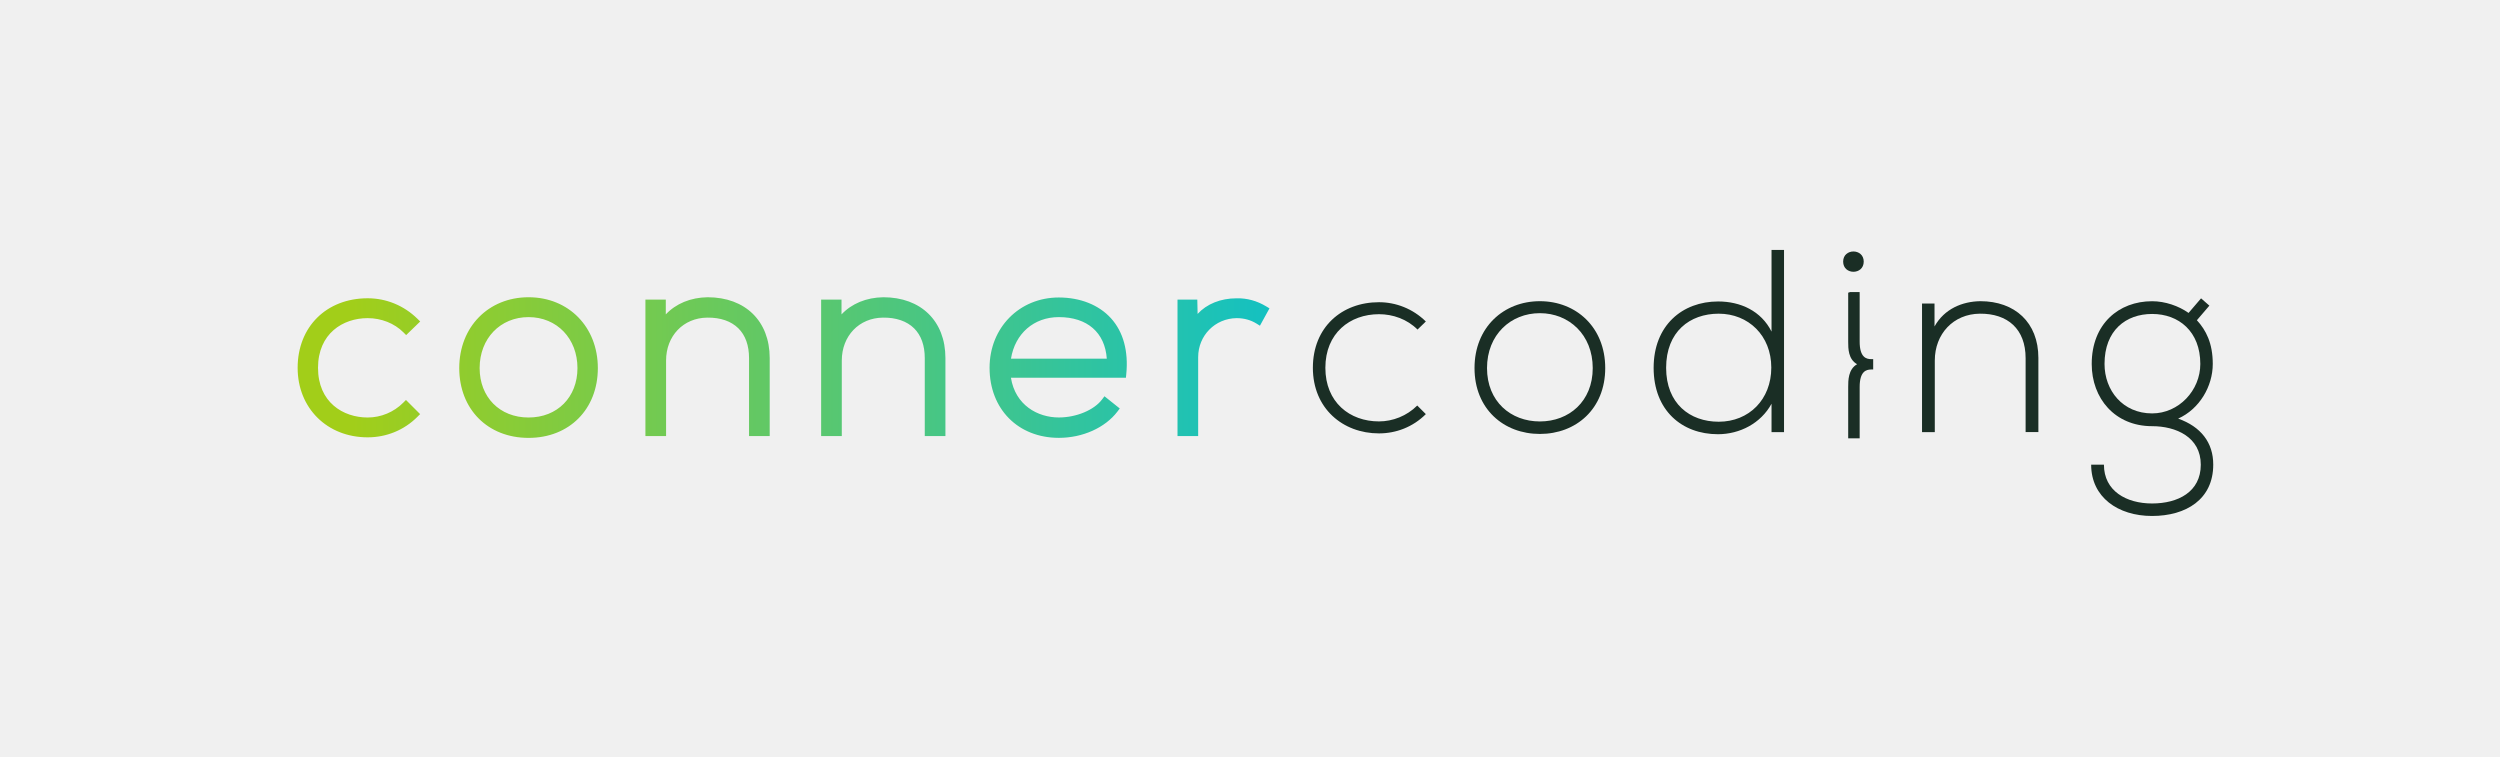
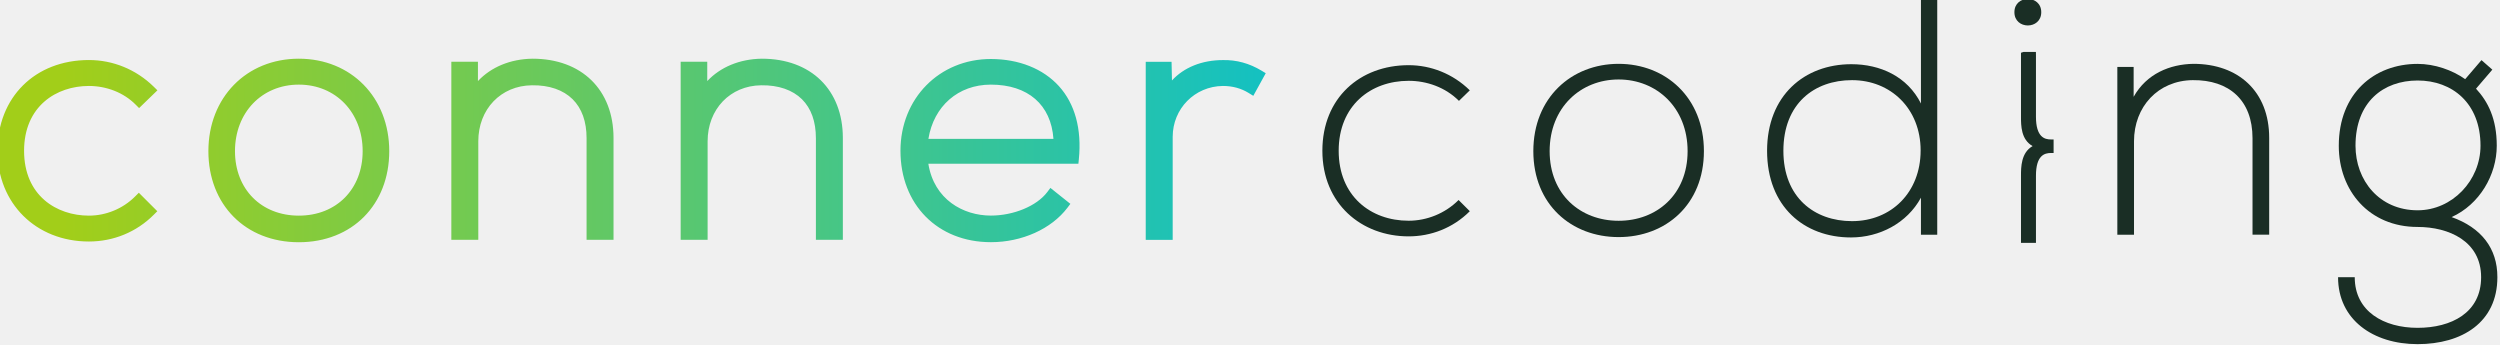
- <svg xmlns="http://www.w3.org/2000/svg" version="1.1" id="Layer_1" x="0px" y="0px" viewBox="0 0 634.24 191.93" style="enable-background:new 0 0 634.24 191.93;" xml:space="preserve">
+ <svg xmlns="http://www.w3.org/2000/svg" version="1.1" id="Layer_1" x="0px" y="0px" viewBox="76 64 486 67" style="enable-background:new 0 0 634.24 191.93;" xml:space="preserve">
  <style type="text/css">
	.st0{fill:url(#SVGID_1_);}
	.st2{fill:rgb(26,46,37);}
@media(prefers-color-scheme: dark) {
	.st2{fill:#FFFFFF;}
}
</style>
  <linearGradient id="SVGID_1_" gradientUnits="userSpaceOnUse" x1="75.507" y1="93.253" x2="322.068" y2="93.253">
    <stop offset="0.051" style="stop-color:#A2CE19" />
    <stop offset="1" style="stop-color:#14C1C1" />
  </linearGradient>
  <path class="st0" d="M80.68,93.32c0,8.71,6.33,12.6,12.6,12.6c3.35,0,6.63-1.36,9-3.74l0.71-0.71l3.59,3.59l-0.71,0.71  c-3.34,3.34-7.81,5.18-12.59,5.18c-10.3,0-17.77-7.42-17.77-17.64c0-10.39,7.31-17.64,17.77-17.64c4.71,0,9.18,1.84,12.59,5.17  l0.73,0.72l-3.56,3.45l-0.7-0.7c-2.29-2.29-5.6-3.6-9.07-3.6C87.01,80.71,80.68,84.61,80.68,93.32z M151.67,93.38  c0,10.43-7.23,17.71-17.58,17.71s-17.58-7.28-17.58-17.71c0-10.41,7.39-17.97,17.58-17.97S151.67,82.97,151.67,93.38z M146.5,93.38  c0-7.5-5.22-12.93-12.41-12.93c-7.19,0-12.41,5.44-12.41,12.93c0,7.38,5.1,12.54,12.41,12.54C141.4,105.92,146.5,100.77,146.5,93.38  z M179.52,75.41c-4.31,0.06-8.04,1.62-10.61,4.35v-3.76h-5.17v34.62h5.24V91.47c0-6.25,4.39-10.83,10.43-10.89  c3.38-0.05,6.08,0.91,7.91,2.71c1.79,1.78,2.71,4.33,2.71,7.58v19.75h5.24V90.81C195.26,81.46,189.08,75.41,179.52,75.41z   M224.1,75.41c-4.31,0.06-8.04,1.62-10.61,4.35v-3.76h-5.17v34.62h5.24V91.47c0-6.25,4.39-10.83,10.43-10.89  c3.36-0.05,6.08,0.91,7.91,2.71c1.79,1.78,2.71,4.33,2.71,7.58v19.75h5.24V90.81C239.84,81.46,233.66,75.41,224.1,75.41z   M281.85,80.74c3.12,3.44,4.46,8.35,3.88,14.19l-0.09,0.9h-29.17c1.11,6.96,6.78,10.08,12.15,10.08c4.43,0,8.93-1.87,10.96-4.56  l0.62-0.82l3.88,3.1l-0.59,0.78c-3.13,4.11-8.83,6.67-14.86,6.67c-10.35,0-17.58-7.31-17.58-17.77c0-10.17,7.56-17.84,17.58-17.84  C274.07,75.48,278.77,77.35,281.85,80.74z M256.48,91h24.31c-0.46-6.63-4.94-10.55-12.17-10.55C262.27,80.45,257.51,84.64,256.48,91  z M321.25,77.74c-2.38-1.44-4.92-2.12-7.52-2.06c-4.09,0-7.59,1.44-9.9,3.96l-0.08-3.63h-5.02v34.62h5.24V90.61  c0-5.49,4.29-9.84,9.76-9.9c1.86,0,3.55,0.46,5.02,1.37l0.89,0.55l2.42-4.4L321.25,77.74z" />
  <g>
    <path class="st2" d="M349.85,79.71c3.5,0,7.13,1.25,9.77,3.9l2.11-2.05c-3.3-3.24-7.59-4.89-11.89-4.89   c-9.44,0-16.77,6.34-16.77,16.64c0,10.3,7.59,16.64,16.77,16.64c4.29,0,8.58-1.58,11.89-4.89l-2.18-2.18   c-2.64,2.64-6.21,4.03-9.71,4.03c-7.4,0-13.6-4.82-13.6-13.6S342.45,79.71,349.85,79.71z" />
    <path class="st2" d="M390.66,76.41c-9.18,0-16.58,6.6-16.58,16.97s7.4,16.71,16.58,16.71s16.58-6.34,16.58-16.71   S399.84,76.41,390.66,76.41z M390.66,106.92c-7.4,0-13.41-5.08-13.41-13.54s6.01-13.93,13.41-13.93s13.41,5.48,13.41,13.93   S398.06,106.92,390.66,106.92z" />
    <path class="st2" d="M449.44,84.14c-2.64-5.28-7.92-7.66-13.54-7.66c-9.11,0-16.38,6.08-16.38,16.84c0,10.83,7.2,16.84,16.31,16.84   c5.55,0,10.9-2.77,13.6-7.73v7.2h3.17V63.4h-3.17V84.14z M436.03,106.99c-7.33,0-13.34-4.62-13.34-13.67   c0-9.18,6.01-13.74,13.34-13.74c7.53,0,13.34,5.55,13.34,13.67S443.69,106.99,436.03,106.99z" />
    <path class="st2" d="M472.82,66.37c0-3.43-5.22-3.43-5.22,0C467.6,69.81,472.82,69.81,472.82,66.37z" />
    <path class="st2" d="M502.4,76.41c-4.56,0.07-9.11,1.92-11.62,6.41v-5.81h-3.17v32.62h3.24V91.47c0-6.74,4.69-11.82,11.42-11.89   c7.07-0.07,11.62,3.9,11.62,11.29v18.75h3.24V90.81C517.13,81.76,511.12,76.41,502.4,76.41z" />
    <path class="st2" d="M552.59,106.2c5.42-2.44,8.78-8.19,8.78-13.87c0-5.28-1.72-8.58-4.03-11.09l3.17-3.7l-2.11-1.85l-3.17,3.7   c-2.51-1.78-5.94-2.97-9.25-2.97c-8.45,0-15.32,5.75-15.32,15.92c0,8.72,5.88,15.78,15.32,15.78c6.08,0,12.35,2.77,12.35,9.77   c0,6.93-5.81,9.84-12.35,9.84s-12.22-3.17-12.22-9.84h-3.24c0,8.25,6.8,13.01,15.45,13.01s15.52-4.23,15.52-13.01   C561.51,112.27,558.34,108.24,552.59,106.2z M533.91,92.33c0-8.52,5.42-12.68,12.08-12.68c6.74,0,12.22,4.42,12.22,12.68   c0,6.74-5.48,12.55-12.22,12.55C538.53,104.88,533.91,99.06,533.91,92.33z" />
    <path class="st2" d="M471.79,86.69V74.76l-0.01-0.67h-2.4l-0.5,0.17v12.43c0,1.72,0,4.44,2.26,5.71c-2.26,1.28-2.26,4.13-2.26,5.76   l0,13.05h2.91l0-13.05c0-3.97,1.67-4.42,2.93-4.42h0.5v-2.63h-0.5C473.47,91.12,471.79,90.66,471.79,86.69z" />
  </g>
</svg>
